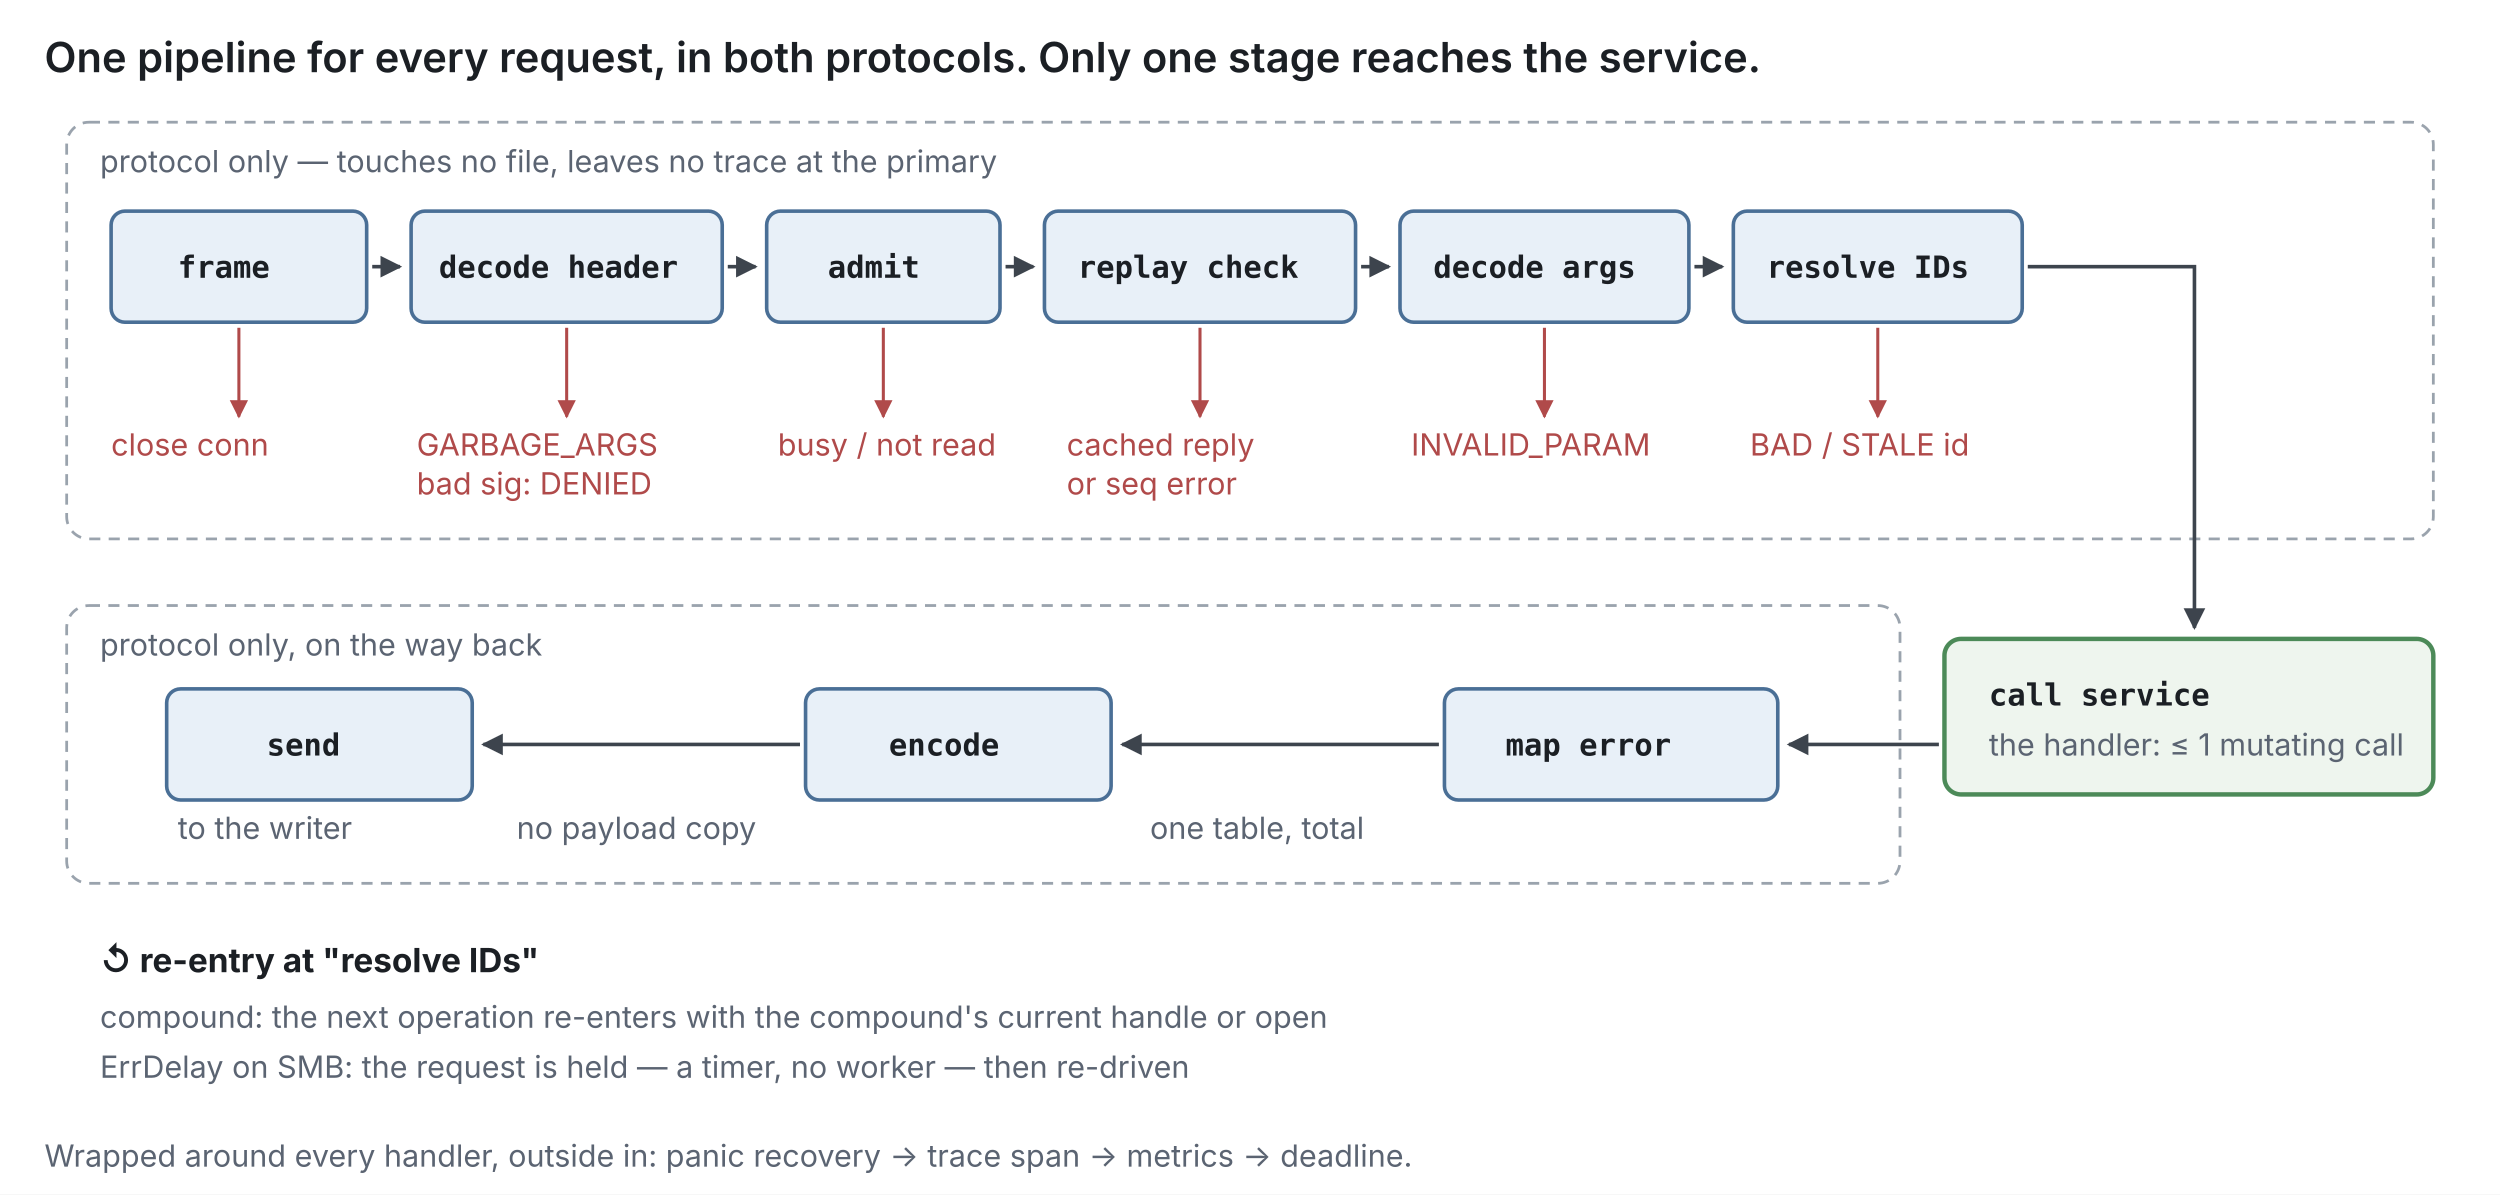
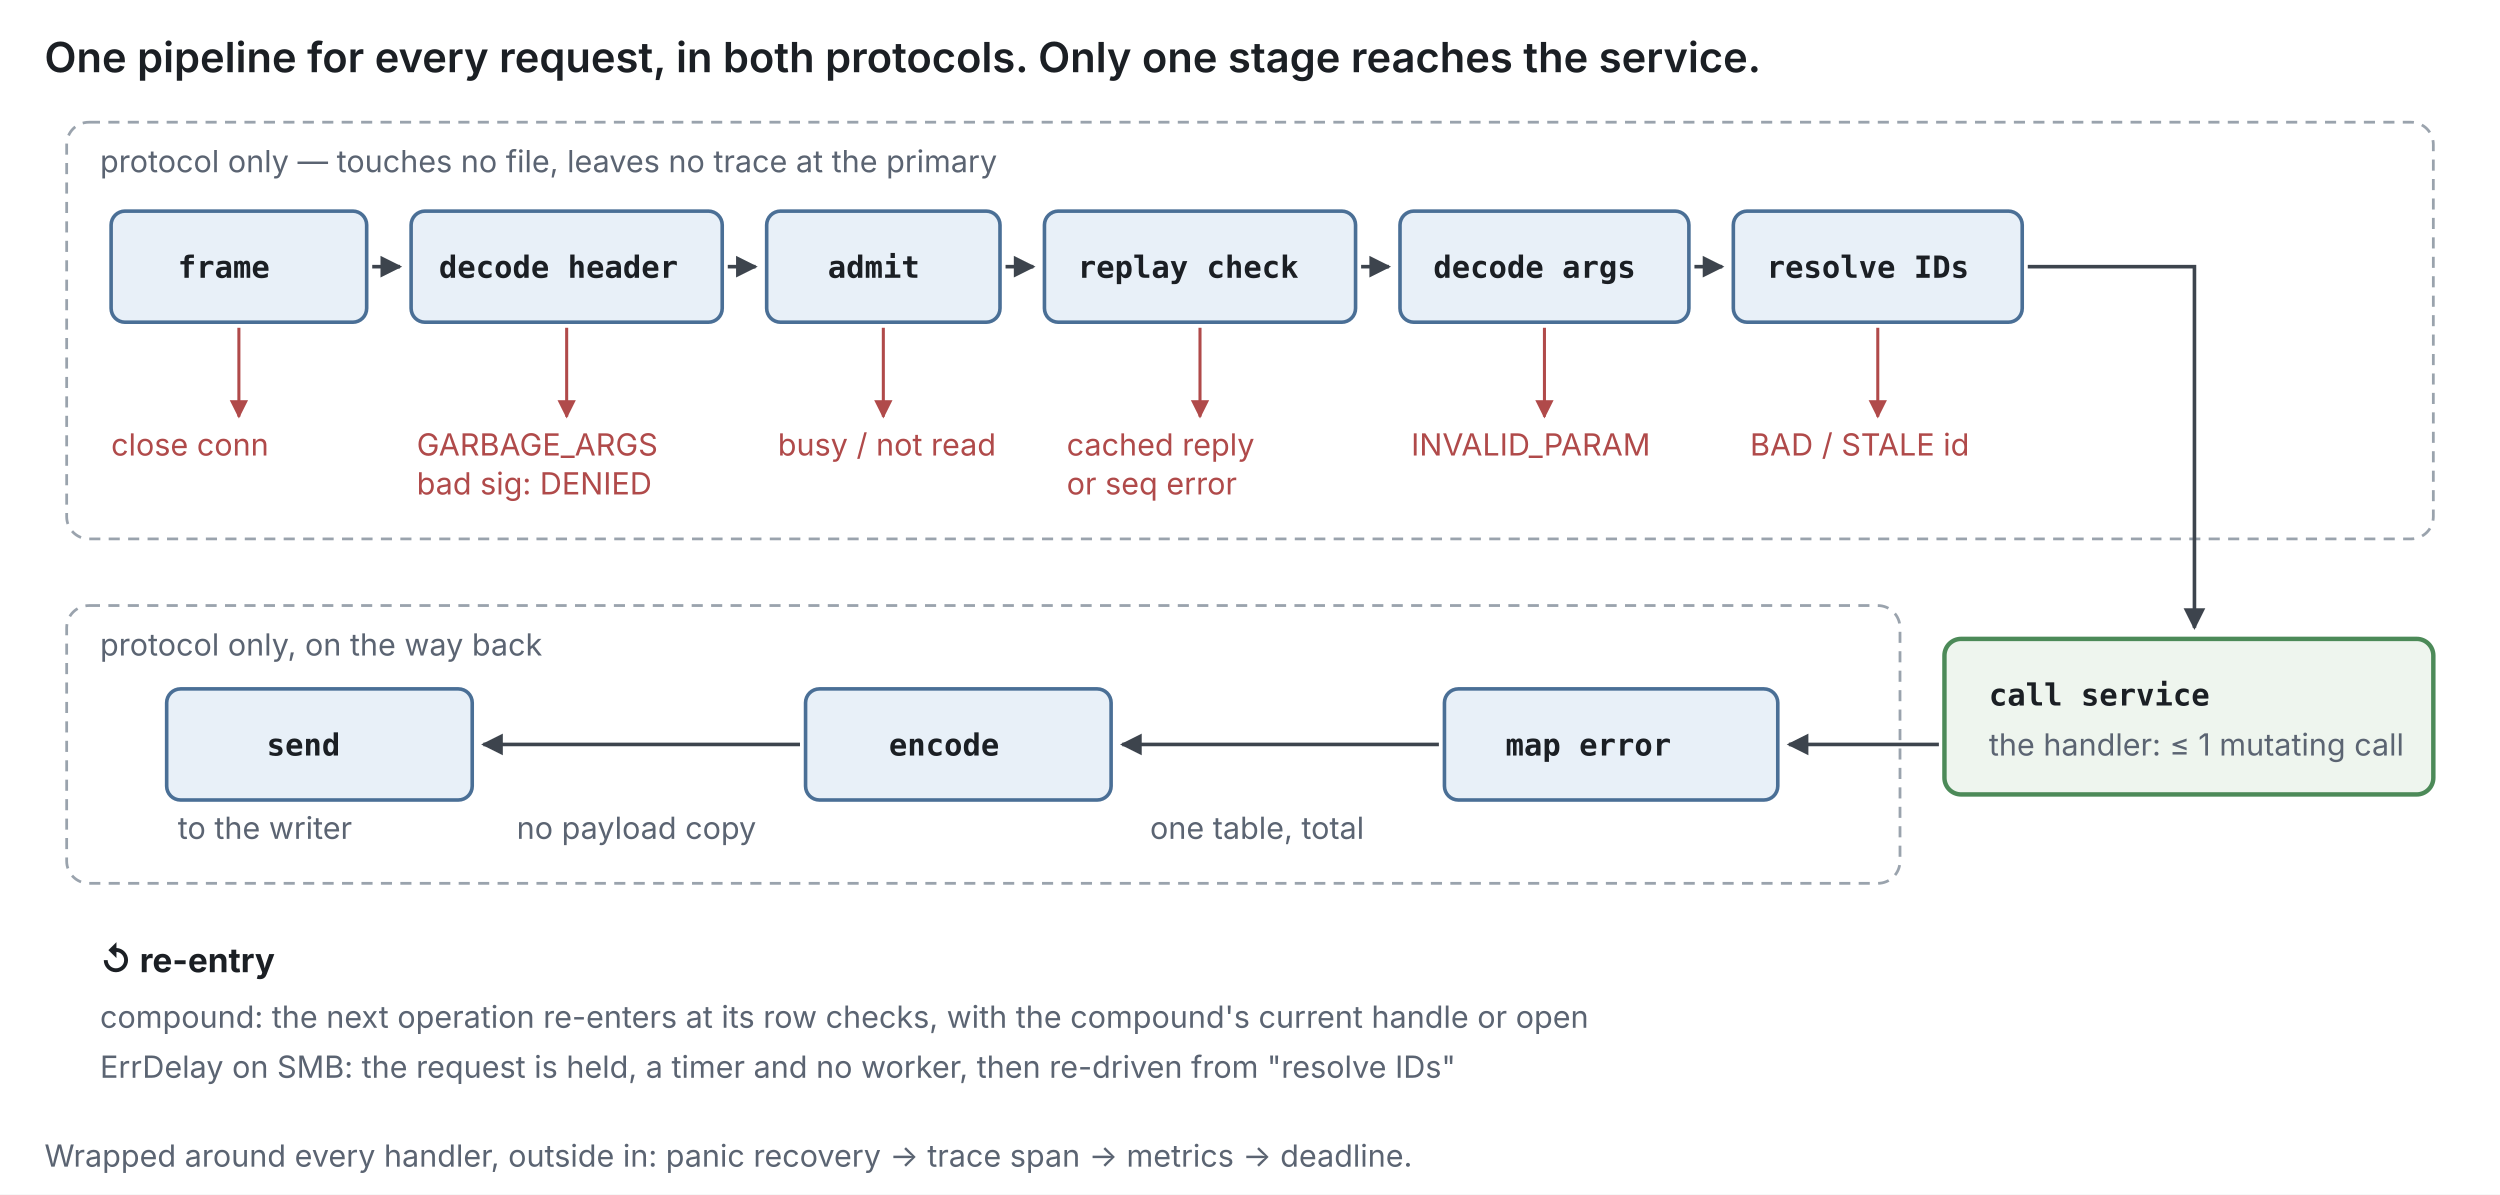
<svg xmlns="http://www.w3.org/2000/svg" viewBox="0 0 900 430" width="900" height="430" font-family="system-ui,-apple-system,Segoe UI,sans-serif">
  <defs>
    <marker id="a" viewBox="0 0 10 10" refX="9" refY="5" markerWidth="6" markerHeight="6" orient="auto-start-reverse">
      <path d="M0,0 L10,5 L0,10 z" fill="#3d444d" />
    </marker>
    <marker id="r" viewBox="0 0 10 10" refX="9" refY="5" markerWidth="6" markerHeight="6" orient="auto-start-reverse">
      <path d="M0,0 L10,5 L0,10 z" fill="#b04a4a" />
    </marker>
    <style>
      .t{font-size:15px;font-weight:600;fill:#1b1f24}.h{font-size:12px;font-weight:700;fill:#1b1f24}
      .s{font-size:11px;fill:#5b6472}.e{font-size:11px;fill:#b04a4a}
      .m{font-family:ui-monospace,SFMono-Regular,Menlo,monospace;font-size:11px;font-weight:600;fill:#1b1f24}
      .pr{fill:#e8f0f8;stroke:#4a6f96;stroke-width:1.3}
      .sv{fill:#eef5ee;stroke:#4c8a58;stroke-width:1.6}
      .ln{stroke:#3d444d;stroke-width:1.3;fill:none;marker-end:url(#a)}
      .ex{stroke:#b04a4a;stroke-width:1.1;fill:none;marker-end:url(#r)}
      .zone{fill:none;stroke:#9aa3ad;stroke-width:1;stroke-dasharray:4 3}
    </style>
  </defs>
  <rect width="900" height="430" fill="#ffffff" />
  <text x="16" y="26" class="t">One pipeline for every request, in both protocols. Only one stage reaches the service.</text>
  <rect x="24" y="44" width="852" height="150" rx="8" class="zone" />
  <text x="36" y="62" class="s">protocol only — touches no file, leaves no trace at the primary</text>
  <rect x="40" y="76" width="92" height="40" rx="5" class="pr" />
  <text x="64" y="100" class="m">frame</text>
  <rect x="148" y="76" width="112" height="40" rx="5" class="pr" />
  <text x="158" y="100" class="m">decode header</text>
  <rect x="276" y="76" width="84" height="40" rx="5" class="pr" />
  <text x="298" y="100" class="m">admit</text>
  <rect x="376" y="76" width="112" height="40" rx="5" class="pr" />
  <text x="388" y="100" class="m">replay check</text>
  <rect x="504" y="76" width="104" height="40" rx="5" class="pr" />
  <text x="516" y="100" class="m">decode args</text>
  <rect x="624" y="76" width="104" height="40" rx="5" class="pr" />
  <text x="636" y="100" class="m">resolve IDs</text>
  <path d="M134,96 L144,96" class="ln" />
  <path d="M262,96 L272,96" class="ln" />
  <path d="M362,96 L372,96" class="ln" />
  <path d="M490,96 L500,96" class="ln" />
  <path d="M610,96 L620,96" class="ln" />
  <path d="M730,96 L790,96 L790,226" class="ln" />
  <path d="M86,118 L86,150" class="ex" />
  <text x="40" y="164" class="e">close conn</text>
  <path d="M204,118 L204,150" class="ex" />
  <text x="150" y="164" class="e">GARBAGE_ARGS</text>
  <text x="150" y="178" class="e">bad sig: DENIED</text>
  <path d="M318,118 L318,150" class="ex" />
  <text x="280" y="164" class="e">busy / not read</text>
  <path d="M432,118 L432,150" class="ex" />
  <text x="384" y="164" class="e">cached reply</text>
  <text x="384" y="178" class="e">or seq error</text>
  <path d="M556,118 L556,150" class="ex" />
  <text x="508" y="164" class="e">INVALID_PARAM</text>
  <path d="M676,118 L676,150" class="ex" />
  <text x="630" y="164" class="e">BAD / STALE id</text>
  <rect x="700" y="230" width="176" height="56" rx="6" class="sv" />
  <text x="716" y="254" class="m">call service</text>
  <text x="716" y="272" class="s">the handler: ≤ 1 mutating call</text>
  <rect x="24" y="218" width="660" height="100" rx="8" class="zone" />
  <text x="36" y="236" class="s">protocol only, on the way back</text>
  <rect x="520" y="248" width="120" height="40" rx="5" class="pr" />
  <text x="542" y="272" class="m">map error</text>
  <rect x="290" y="248" width="110" height="40" rx="5" class="pr" />
  <text x="320" y="272" class="m">encode</text>
  <rect x="60" y="248" width="110" height="40" rx="5" class="pr" />
  <text x="96" y="272" class="m">send</text>
  <path d="M698,268 L644,268" class="ln" />
  <path d="M518,268 L404,268" class="ln" />
  <path d="M288,268 L174,268" class="ln" />
  <text x="414" y="302" class="s">one table, total</text>
  <text x="186" y="302" class="s">no payload copy</text>
  <text x="64" y="302" class="s">to the writer</text>
-   <text x="36" y="350" class="h">↺ re-entry at "resolve IDs"</text>
-   <text x="36" y="370" class="s">compound: the next operation re-enters with the compound's current handle or open</text>
-   <text x="36" y="388" class="s">ErrDelay on SMB: the request is held — a timer, no worker — then re-driven</text>
+   <text x="36" y="350" class="h">↺ re-entry</text>
+   <text x="36" y="370" class="s">compound: the next operation re-enters at its row checks, with the compound's current handle or open</text>
+   <text x="36" y="388" class="s">ErrDelay on SMB: the request is held, a timer and no worker, then re-driven from "resolve IDs"</text>
  <text x="16" y="420" class="s">Wrapped around every handler, outside in: panic recovery → trace span → metrics → deadline.</text>
</svg>
